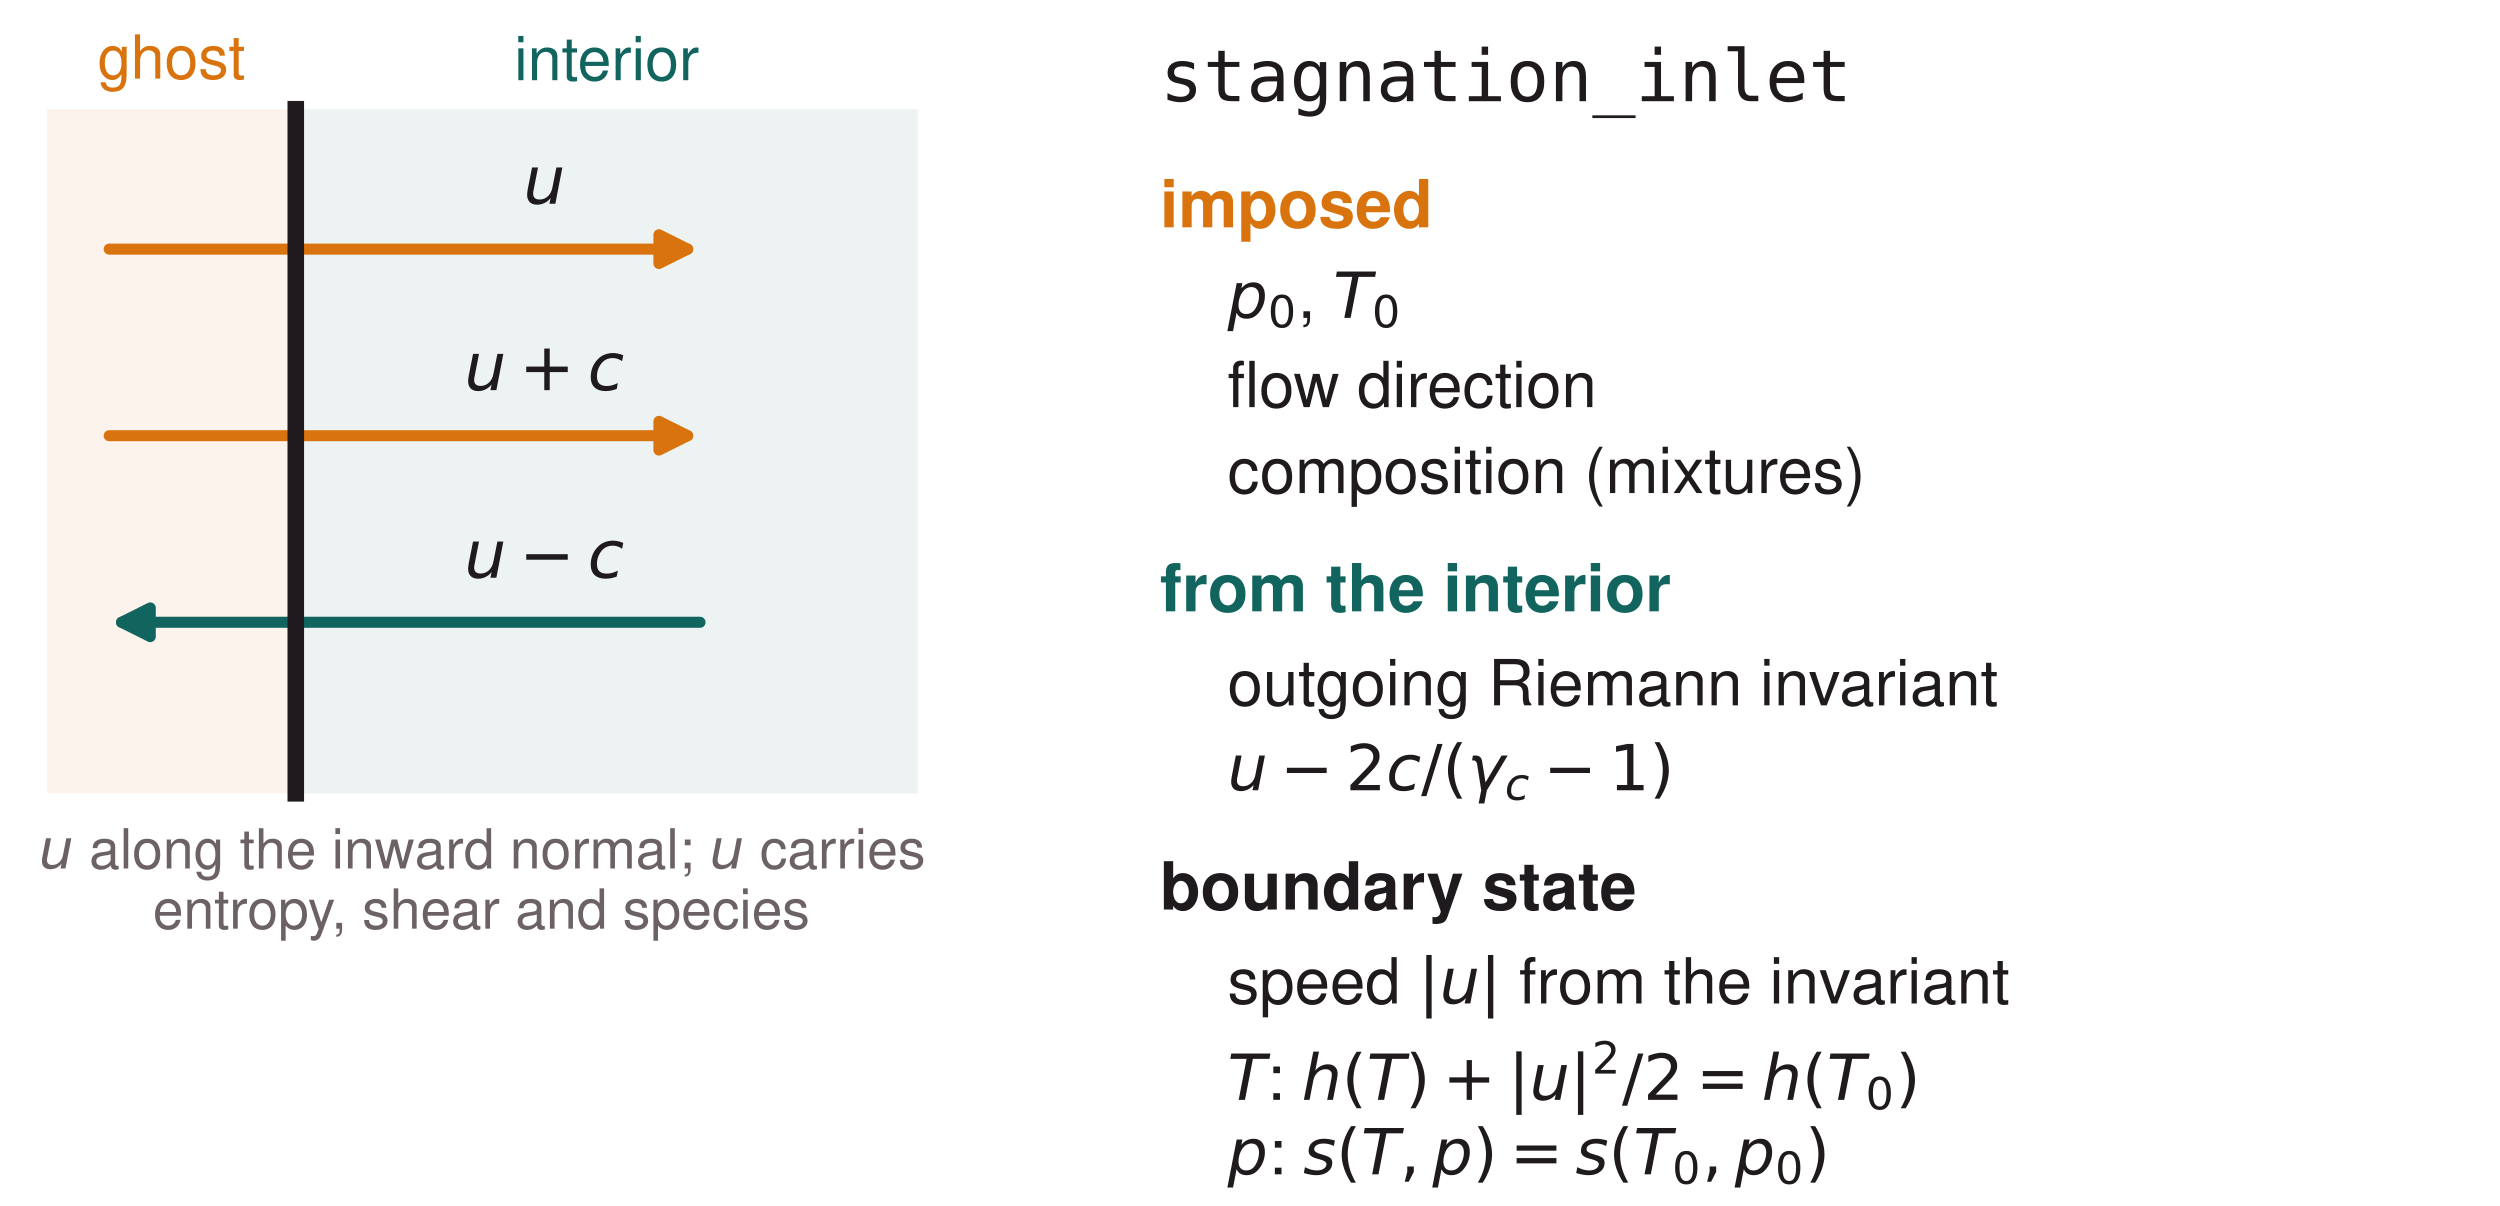
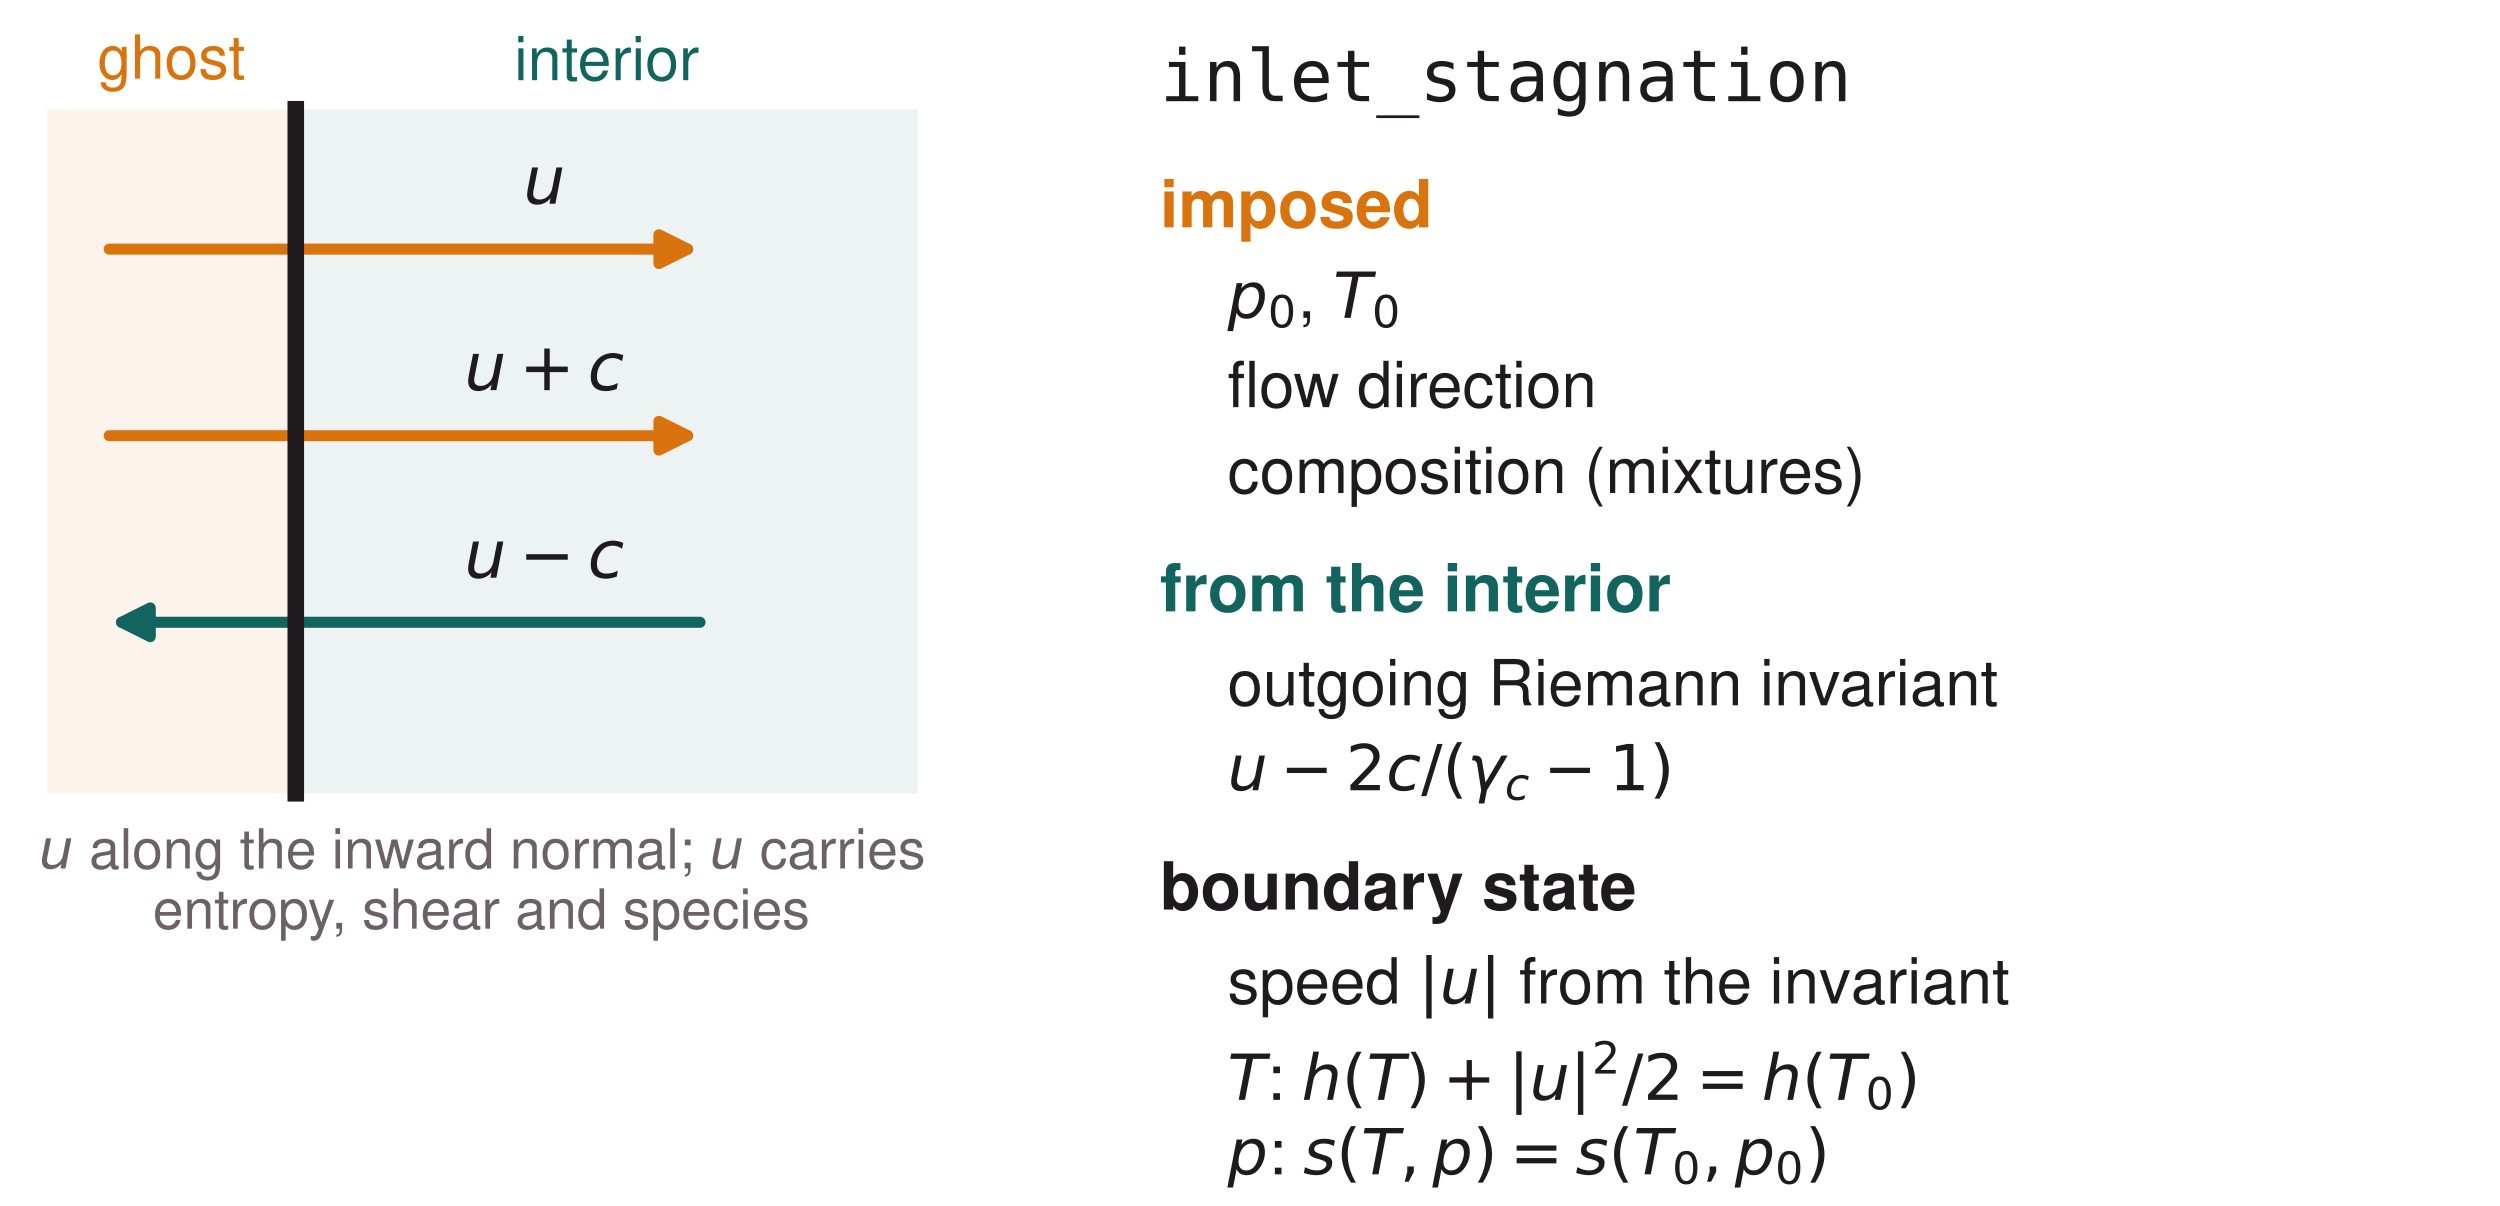
<svg xmlns="http://www.w3.org/2000/svg" width="452.573pt" height="218.162pt" viewBox="0 0 452.573 218.162" version="1.1">
  <defs>
    <style type="text/css">*{stroke-linejoin: round; stroke-linecap: butt}</style>
  </defs>
  <g id="figure_1">
    <g id="patch_1">
      <path d="M 0 218.162  L 452.573 218.162  L 452.573 0  L 0 0  L 0 218.162  z " style="fill: none" />
    </g>
    <g id="axes_1">
      <g id="patch_2">
        <path d="M 53.544 143.612  L 166.129 143.612  L 166.129 19.768  L 53.544 19.768  z " clip-path="url(#pf87ff08090)" style="fill: #12655f; opacity: 0.08" />
      </g>
      <g id="patch_3">
        <path d="M 8.509 143.612  L 53.544 143.612  L 53.544 19.768  L 8.509 19.768  z " clip-path="url(#pf87ff08090)" style="fill: #d9730d; opacity: 0.08" />
      </g>
      <g id="patch_4">
        <path d="M 19.768 45.1  Q 73.246 45.1 124.488 45.1  " clip-path="url(#pf87ff08090)" style="fill: none; stroke: #d9730d; stroke-width: 2; stroke-linecap: round" />
        <path d="M 119.288 42.5  L 124.488 45.1  L 119.288 47.7  z " clip-path="url(#pf87ff08090)" style="fill: #d9730d; stroke: #d9730d; stroke-width: 2; stroke-linecap: round" />
      </g>
      <g id="patch_5">
        <path d="M 19.768 78.875  Q 73.246 78.875 124.488 78.875  " clip-path="url(#pf87ff08090)" style="fill: none; stroke: #d9730d; stroke-width: 2; stroke-linecap: round" />
        <path d="M 119.288 76.275  L 124.488 78.875  L 119.288 81.475  z " clip-path="url(#pf87ff08090)" style="fill: #d9730d; stroke: #d9730d; stroke-width: 2; stroke-linecap: round" />
      </g>
      <g id="patch_6">
        <path d="M 126.724 112.651  Q 73.246 112.651 22.004 112.651  " clip-path="url(#pf87ff08090)" style="fill: none; stroke: #12655f; stroke-width: 2; stroke-linecap: round" />
        <path d="M 27.204 115.251  L 22.004 112.651  L 27.204 110.051  z " clip-path="url(#pf87ff08090)" style="fill: #12655f; stroke: #12655f; stroke-width: 2; stroke-linecap: round" />
      </g>
      <g id="line2d_1">
        <path d="M 53.544 143.612  L 53.544 19.768  " clip-path="url(#pf87ff08090)" style="fill: none; stroke: #1f1a1d; stroke-width: 3; stroke-linecap: square" />
      </g>
      <g id="text_1">
        <text style="font-size: 11px; font-family: 'Helvetica', 'Arial', 'DejaVu Sans'; text-anchor: middle; fill: #d9730d" x="31.026" y="14.232" transform="rotate(-0 31.02646 14.23206)">ghost</text>
      </g>
      <g id="text_2">
        <text style="font-size: 11px; font-family: 'Helvetica', 'Arial', 'DejaVu Sans'; text-anchor: middle; fill: #12655f" x="109.837" y="14.514" transform="rotate(-0 109.8366 14.51437)">interior</text>
      </g>
      <g id="text_3">
        <g style="fill: #1f1a1d" transform="translate(94.73797 37.32158)">
          <text>
            <tspan x="0" y="-0.438" style="font-style: oblique; font-size: 12px; font-family: 'DejaVu Sans'; fill: #1f1a1d">u</tspan>
          </text>
        </g>
      </g>
      <g id="text_4">
        <g style="fill: #1f1a1d" transform="translate(84.05797 71.09733)">
          <text>
            <tspan x="0" y="-0.469" style="font-style: oblique; font-size: 12px; font-family: 'DejaVu Sans'; fill: #1f1a1d">u</tspan>
            <tspan x="22.336" y="-0.469" style="font-style: oblique; font-size: 12px; font-family: 'DejaVu Sans'; fill: #1f1a1d">c</tspan>
            <tspan x="9.943" y="-0.469" style="font-size: 12px; font-family: 'DejaVu Sans'; fill: #1f1a1d">+</tspan>
          </text>
        </g>
      </g>
      <g id="text_5">
        <g style="fill: #1f1a1d" transform="translate(84.05797 104.8731)">
          <text>
            <tspan x="0" y="-0.281" style="font-style: oblique; font-size: 12px; font-family: 'DejaVu Sans'; fill: #1f1a1d">u</tspan>
            <tspan x="22.336" y="-0.281" style="font-style: oblique; font-size: 12px; font-family: 'DejaVu Sans'; fill: #1f1a1d">c</tspan>
            <tspan x="9.943" y="-0.281" style="font-size: 12px; font-family: 'DejaVu Sans'; fill: #1f1a1d">−</tspan>
          </text>
        </g>
      </g>
      <g id="text_6">
        <g style="fill: #6b6166" transform="translate(7.019385 158.0164)">
          <text>
            <tspan x="0" y="-0.797" style="font-style: oblique; font-size: 10px; font-family: 'DejaVu Sans'; fill: #6b6166">u</tspan>
            <tspan x="121.401" y="-0.797" style="font-style: oblique; font-size: 10px; font-family: 'DejaVu Sans'; fill: #6b6166">u</tspan>
            <tspan x="6.338" y="-0.797" style="font-size: 10px; font-family: 'Helvetica'; fill: #6b6166"> </tspan>
            <tspan x="9.116" y="-0.797" style="font-size: 10px; font-family: 'Helvetica'; fill: #6b6166">a</tspan>
            <tspan x="14.678" y="-0.797" style="font-size: 10px; font-family: 'Helvetica'; fill: #6b6166">l</tspan>
            <tspan x="16.899" y="-0.797" style="font-size: 10px; font-family: 'Helvetica'; fill: #6b6166">o</tspan>
            <tspan x="22.461" y="-0.797" style="font-size: 10px; font-family: 'Helvetica'; fill: #6b6166">n</tspan>
            <tspan x="28.022" y="-0.797" style="font-size: 10px; font-family: 'Helvetica'; fill: #6b6166">g</tspan>
            <tspan x="33.584" y="-0.797" style="font-size: 10px; font-family: 'Helvetica'; fill: #6b6166"> </tspan>
            <tspan x="36.362" y="-0.797" style="font-size: 10px; font-family: 'Helvetica'; fill: #6b6166">t</tspan>
            <tspan x="39.141" y="-0.797" style="font-size: 10px; font-family: 'Helvetica'; fill: #6b6166">h</tspan>
            <tspan x="44.702" y="-0.797" style="font-size: 10px; font-family: 'Helvetica'; fill: #6b6166">e</tspan>
            <tspan x="50.264" y="-0.797" style="font-size: 10px; font-family: 'Helvetica'; fill: #6b6166"> </tspan>
            <tspan x="53.042" y="-0.797" style="font-size: 10px; font-family: 'Helvetica'; fill: #6b6166">i</tspan>
            <tspan x="55.264" y="-0.797" style="font-size: 10px; font-family: 'Helvetica'; fill: #6b6166">n</tspan>
            <tspan x="60.825" y="-0.797" style="font-size: 10px; font-family: 'Helvetica'; fill: #6b6166">w</tspan>
            <tspan x="68.047" y="-0.797" style="font-size: 10px; font-family: 'Helvetica'; fill: #6b6166">a</tspan>
            <tspan x="73.608" y="-0.797" style="font-size: 10px; font-family: 'Helvetica'; fill: #6b6166">r</tspan>
            <tspan x="76.938" y="-0.797" style="font-size: 10px; font-family: 'Helvetica'; fill: #6b6166">d</tspan>
            <tspan x="82.5" y="-0.797" style="font-size: 10px; font-family: 'Helvetica'; fill: #6b6166"> </tspan>
            <tspan x="85.278" y="-0.797" style="font-size: 10px; font-family: 'Helvetica'; fill: #6b6166">n</tspan>
            <tspan x="90.84" y="-0.797" style="font-size: 10px; font-family: 'Helvetica'; fill: #6b6166">o</tspan>
            <tspan x="96.401" y="-0.797" style="font-size: 10px; font-family: 'Helvetica'; fill: #6b6166">r</tspan>
            <tspan x="99.731" y="-0.797" style="font-size: 10px; font-family: 'Helvetica'; fill: #6b6166">m</tspan>
            <tspan x="108.062" y="-0.797" style="font-size: 10px; font-family: 'Helvetica'; fill: #6b6166">a</tspan>
            <tspan x="113.623" y="-0.797" style="font-size: 10px; font-family: 'Helvetica'; fill: #6b6166">l</tspan>
            <tspan x="115.845" y="-0.797" style="font-size: 10px; font-family: 'Helvetica'; fill: #6b6166">;</tspan>
            <tspan x="118.623" y="-0.797" style="font-size: 10px; font-family: 'Helvetica'; fill: #6b6166"> </tspan>
            <tspan x="127.739" y="-0.797" style="font-size: 10px; font-family: 'Helvetica'; fill: #6b6166"> </tspan>
            <tspan x="130.518" y="-0.797" style="font-size: 10px; font-family: 'Helvetica'; fill: #6b6166">c</tspan>
            <tspan x="135.518" y="-0.797" style="font-size: 10px; font-family: 'Helvetica'; fill: #6b6166">a</tspan>
            <tspan x="141.079" y="-0.797" style="font-size: 10px; font-family: 'Helvetica'; fill: #6b6166">r</tspan>
            <tspan x="144.409" y="-0.797" style="font-size: 10px; font-family: 'Helvetica'; fill: #6b6166">r</tspan>
            <tspan x="147.739" y="-0.797" style="font-size: 10px; font-family: 'Helvetica'; fill: #6b6166">i</tspan>
            <tspan x="149.961" y="-0.797" style="font-size: 10px; font-family: 'Helvetica'; fill: #6b6166">e</tspan>
            <tspan x="155.522" y="-0.797" style="font-size: 10px; font-family: 'Helvetica'; fill: #6b6166">s</tspan>
          </text>
        </g>
        <text style="font-size: 10px; font-family: 'Helvetica', 'Arial', 'DejaVu Sans'; fill: #6b6166" transform="translate(27.6561 168.1142)">entropy, shear and species</text>
      </g>
    </g>
    <g id="axes_2">
      <g id="text_7">
-         <text style="font-size: 13px; font-family: 'DejaVu Sans Mono', 'Bitstream Vera Sans Mono', 'Computer Modern Typewriter', 'Andale Mono', 'Nimbus Mono L', 'Courier New', 'Courier', 'Fixed', 'Terminal', monospace; text-anchor: start; fill: #1f1a1d" x="209.989" y="18.316" transform="rotate(-0 209.9895 18.31559)">stagnation_inlet</text>
+         <text style="font-size: 13px; font-family: 'DejaVu Sans Mono', 'Bitstream Vera Sans Mono', 'Computer Modern Typewriter', 'Andale Mono', 'Nimbus Mono L', 'Courier New', 'Courier', 'Fixed', 'Terminal', monospace; text-anchor: start; fill: #1f1a1d" x="209.989" y="18.316" transform="rotate(-0 209.9895 18.31559)">inlet_stagnation</text>
      </g>
      <g id="text_8">
        <text style="font-weight: 700; font-size: 12px; font-family: 'Helvetica', 'Arial', 'DejaVu Sans'; text-anchor: start; fill: #d9730d" x="209.989" y="41.152" transform="rotate(-0 209.9895 41.15232)">imposed</text>
      </g>
      <g id="text_9">
        <g style="fill: #1f1a1d" transform="translate(222.2193 58.15776)">
          <text>
            <tspan x="0" y="-0.609" style="font-style: oblique; font-size: 11.5px; font-family: 'DejaVu Sans'; fill: #1f1a1d">p</tspan>
            <tspan x="19.126" y="-0.609" style="font-style: oblique; font-size: 11.5px; font-family: 'DejaVu Sans'; fill: #1f1a1d">T</tspan>
            <tspan x="7.3" y="1.116" style="font-size: 8.05px; font-family: 'DejaVu Sans'; fill: #1f1a1d">0</tspan>
            <tspan x="26.151" y="1.116" style="font-size: 8.05px; font-family: 'DejaVu Sans'; fill: #1f1a1d">0</tspan>
            <tspan x="12.736" y="-0.609" style="font-size: 11.5px; font-family: 'Helvetica'; fill: #1f1a1d">,</tspan>
            <tspan x="15.931" y="-0.609" style="font-size: 11.5px; font-family: 'Helvetica'; fill: #1f1a1d"> </tspan>
          </text>
        </g>
      </g>
      <g id="text_10">
        <text style="font-size: 11.5px; font-family: 'Helvetica', 'Arial', 'DejaVu Sans'; text-anchor: start; fill: #1f1a1d" x="222.219" y="73.709" transform="rotate(-0 222.2193 73.70868)">flow direction</text>
      </g>
      <g id="text_11">
        <text style="font-size: 11.5px; font-family: 'Helvetica', 'Arial', 'DejaVu Sans'; text-anchor: start; fill: #1f1a1d" x="222.219" y="89.26" transform="rotate(-0 222.2193 89.2596)">composition (mixtures)</text>
      </g>
      <g id="text_12">
        <text style="font-weight: 700; font-size: 12px; font-family: 'Helvetica', 'Arial', 'DejaVu Sans'; text-anchor: start; fill: #12655f" x="209.989" y="110.674" transform="rotate(-0 209.9895 110.6741)">from the interior</text>
      </g>
      <g id="text_13">
        <text style="font-size: 11.5px; font-family: 'Helvetica', 'Arial', 'DejaVu Sans'; text-anchor: start; fill: #1f1a1d" x="222.219" y="127.68" transform="rotate(-0 222.2193 127.6795)">outgoing Riemann invariant</text>
      </g>
      <g id="text_14">
        <g style="fill: #1f1a1d" transform="translate(222.2193 143.3454)">
          <text>
            <tspan x="0" y="-0.281" style="font-style: oblique; font-size: 11.5px; font-family: 'DejaVu Sans'; fill: #1f1a1d">u</tspan>
            <tspan x="28.722" y="-0.281" style="font-style: oblique; font-size: 11.5px; font-family: 'DejaVu Sans'; fill: #1f1a1d">c</tspan>
            <tspan x="43.406" y="-0.281" style="font-style: oblique; font-size: 11.5px; font-family: 'DejaVu Sans'; fill: #1f1a1d">γ</tspan>
            <tspan x="9.529" y="-0.281" style="font-size: 11.5px; font-family: 'DejaVu Sans'; fill: #1f1a1d">−</tspan>
            <tspan x="21.405" y="-0.281" style="font-size: 11.5px; font-family: 'DejaVu Sans'; fill: #1f1a1d">2</tspan>
            <tspan x="35.045" y="-0.281" style="font-size: 11.5px; font-family: 'DejaVu Sans'; fill: #1f1a1d">/</tspan>
            <tspan x="38.919" y="-0.281" style="font-size: 11.5px; font-family: 'DejaVu Sans'; fill: #1f1a1d">(</tspan>
            <tspan x="57.192" y="-0.281" style="font-size: 11.5px; font-family: 'DejaVu Sans'; fill: #1f1a1d">−</tspan>
            <tspan x="69.069" y="-0.281" style="font-size: 11.5px; font-family: 'DejaVu Sans'; fill: #1f1a1d">1</tspan>
            <tspan x="76.385" y="-0.281" style="font-size: 11.5px; font-family: 'DejaVu Sans'; fill: #1f1a1d">)</tspan>
            <tspan x="50.211" y="1.444" style="font-style: oblique; font-size: 8.05px; font-family: 'DejaVu Sans'; fill: #1f1a1d">c</tspan>
          </text>
        </g>
      </g>
      <g id="text_15">
        <text style="font-weight: 700; font-size: 12px; font-family: 'Helvetica', 'Arial', 'DejaVu Sans'; text-anchor: start; fill: #1f1a1d" x="209.989" y="164.645" transform="rotate(-0 209.9895 164.6449)">boundary state</text>
      </g>
      <g id="text_16">
        <g style="fill: #1f1a1d" transform="translate(222.2193 181.8804)">
          <text>
            <tspan x="0" y="-0.219" style="font-size: 11.5px; font-family: 'Helvetica'; fill: #1f1a1d">s</tspan>
            <tspan x="5.75" y="-0.219" style="font-size: 11.5px; font-family: 'Helvetica'; fill: #1f1a1d">p</tspan>
            <tspan x="12.146" y="-0.219" style="font-size: 11.5px; font-family: 'Helvetica'; fill: #1f1a1d">e</tspan>
            <tspan x="18.542" y="-0.219" style="font-size: 11.5px; font-family: 'Helvetica'; fill: #1f1a1d">e</tspan>
            <tspan x="24.937" y="-0.219" style="font-size: 11.5px; font-family: 'Helvetica'; fill: #1f1a1d">d</tspan>
            <tspan x="31.333" y="-0.219" style="font-size: 11.5px; font-family: 'Helvetica'; fill: #1f1a1d"> </tspan>
            <tspan x="49.566" y="-0.219" style="font-size: 11.5px; font-family: 'Helvetica'; fill: #1f1a1d"> </tspan>
            <tspan x="52.761" y="-0.219" style="font-size: 11.5px; font-family: 'Helvetica'; fill: #1f1a1d">f</tspan>
            <tspan x="55.956" y="-0.219" style="font-size: 11.5px; font-family: 'Helvetica'; fill: #1f1a1d">r</tspan>
            <tspan x="59.785" y="-0.219" style="font-size: 11.5px; font-family: 'Helvetica'; fill: #1f1a1d">o</tspan>
            <tspan x="66.181" y="-0.219" style="font-size: 11.5px; font-family: 'Helvetica'; fill: #1f1a1d">m</tspan>
            <tspan x="75.761" y="-0.219" style="font-size: 11.5px; font-family: 'Helvetica'; fill: #1f1a1d"> </tspan>
            <tspan x="78.956" y="-0.219" style="font-size: 11.5px; font-family: 'Helvetica'; fill: #1f1a1d">t</tspan>
            <tspan x="82.151" y="-0.219" style="font-size: 11.5px; font-family: 'Helvetica'; fill: #1f1a1d">h</tspan>
            <tspan x="88.547" y="-0.219" style="font-size: 11.5px; font-family: 'Helvetica'; fill: #1f1a1d">e</tspan>
            <tspan x="94.942" y="-0.219" style="font-size: 11.5px; font-family: 'Helvetica'; fill: #1f1a1d"> </tspan>
            <tspan x="98.137" y="-0.219" style="font-size: 11.5px; font-family: 'Helvetica'; fill: #1f1a1d">i</tspan>
            <tspan x="100.692" y="-0.219" style="font-size: 11.5px; font-family: 'Helvetica'; fill: #1f1a1d">n</tspan>
            <tspan x="107.088" y="-0.219" style="font-size: 11.5px; font-family: 'Helvetica'; fill: #1f1a1d">v</tspan>
            <tspan x="112.838" y="-0.219" style="font-size: 11.5px; font-family: 'Helvetica'; fill: #1f1a1d">a</tspan>
            <tspan x="119.234" y="-0.219" style="font-size: 11.5px; font-family: 'Helvetica'; fill: #1f1a1d">r</tspan>
            <tspan x="123.063" y="-0.219" style="font-size: 11.5px; font-family: 'Helvetica'; fill: #1f1a1d">i</tspan>
            <tspan x="125.618" y="-0.219" style="font-size: 11.5px; font-family: 'Helvetica'; fill: #1f1a1d">a</tspan>
            <tspan x="132.014" y="-0.219" style="font-size: 11.5px; font-family: 'Helvetica'; fill: #1f1a1d">n</tspan>
            <tspan x="138.41" y="-0.219" style="font-size: 11.5px; font-family: 'Helvetica'; fill: #1f1a1d">t</tspan>
            <tspan x="34.528" y="-0.219" style="font-size: 11.5px; font-family: 'DejaVu Sans'; fill: #1f1a1d">|</tspan>
            <tspan x="45.691" y="-0.219" style="font-size: 11.5px; font-family: 'DejaVu Sans'; fill: #1f1a1d">|</tspan>
            <tspan x="38.403" y="-0.219" style="font-style: oblique; font-size: 11.5px; font-family: 'DejaVu Sans'; fill: #1f1a1d">u</tspan>
          </text>
        </g>
      </g>
      <g id="text_17">
        <g style="fill: #1f1a1d" transform="translate(222.2193 199.3863)">
          <text>
            <tspan x="0" y="-0.279" style="font-style: oblique; font-size: 11.5px; font-family: 'DejaVu Sans'; fill: #1f1a1d">T</tspan>
            <tspan x="13.415" y="-0.279" style="font-style: oblique; font-size: 11.5px; font-family: 'DejaVu Sans'; fill: #1f1a1d">h</tspan>
            <tspan x="25.19" y="-0.279" style="font-style: oblique; font-size: 11.5px; font-family: 'DejaVu Sans'; fill: #1f1a1d">T</tspan>
            <tspan x="54.692" y="-0.279" style="font-style: oblique; font-size: 11.5px; font-family: 'DejaVu Sans'; fill: #1f1a1d">u</tspan>
            <tspan x="96.709" y="-0.279" style="font-style: oblique; font-size: 11.5px; font-family: 'DejaVu Sans'; fill: #1f1a1d">h</tspan>
            <tspan x="108.485" y="-0.279" style="font-style: oblique; font-size: 11.5px; font-family: 'DejaVu Sans'; fill: #1f1a1d">T</tspan>
            <tspan x="7.025" y="-0.279" style="font-size: 11.5px; font-family: 'Helvetica'; fill: #1f1a1d">:</tspan>
            <tspan x="10.22" y="-0.279" style="font-size: 11.5px; font-family: 'Helvetica'; fill: #1f1a1d"> </tspan>
            <tspan x="20.703" y="-0.279" style="font-size: 11.5px; font-family: 'DejaVu Sans'; fill: #1f1a1d">(</tspan>
            <tspan x="32.215" y="-0.279" style="font-size: 11.5px; font-family: 'DejaVu Sans'; fill: #1f1a1d">)</tspan>
            <tspan x="38.942" y="-0.279" style="font-size: 11.5px; font-family: 'DejaVu Sans'; fill: #1f1a1d">+</tspan>
            <tspan x="50.818" y="-0.279" style="font-size: 11.5px; font-family: 'DejaVu Sans'; fill: #1f1a1d">|</tspan>
            <tspan x="61.981" y="-0.279" style="font-size: 11.5px; font-family: 'DejaVu Sans'; fill: #1f1a1d">|</tspan>
            <tspan x="71.402" y="-0.279" style="font-size: 11.5px; font-family: 'DejaVu Sans'; fill: #1f1a1d">/</tspan>
            <tspan x="75.276" y="-0.279" style="font-size: 11.5px; font-family: 'DejaVu Sans'; fill: #1f1a1d">2</tspan>
            <tspan x="84.833" y="-0.279" style="font-size: 11.5px; font-family: 'DejaVu Sans'; fill: #1f1a1d">=</tspan>
            <tspan x="103.998" y="-0.279" style="font-size: 11.5px; font-family: 'DejaVu Sans'; fill: #1f1a1d">(</tspan>
            <tspan x="120.945" y="-0.279" style="font-size: 11.5px; font-family: 'DejaVu Sans'; fill: #1f1a1d">)</tspan>
            <tspan x="65.966" y="-5.028" style="font-size: 8.05px; font-family: 'DejaVu Sans'; fill: #1f1a1d">2</tspan>
            <tspan x="115.509" y="1.446" style="font-size: 8.05px; font-family: 'DejaVu Sans'; fill: #1f1a1d">0</tspan>
          </text>
        </g>
      </g>
      <g id="text_18">
        <g style="fill: #1f1a1d" transform="translate(222.2193 212.8672)">
          <text>
            <tspan x="0" y="-0.281" style="font-style: oblique; font-size: 11.5px; font-family: 'DejaVu Sans'; fill: #1f1a1d">p</tspan>
            <tspan x="13.69" y="-0.281" style="font-style: oblique; font-size: 11.5px; font-family: 'DejaVu Sans'; fill: #1f1a1d">s</tspan>
            <tspan x="24.168" y="-0.281" style="font-style: oblique; font-size: 11.5px; font-family: 'DejaVu Sans'; fill: #1f1a1d">T</tspan>
            <tspan x="37.089" y="-0.281" style="font-style: oblique; font-size: 11.5px; font-family: 'DejaVu Sans'; fill: #1f1a1d">p</tspan>
            <tspan x="62.992" y="-0.281" style="font-style: oblique; font-size: 11.5px; font-family: 'DejaVu Sans'; fill: #1f1a1d">s</tspan>
            <tspan x="73.47" y="-0.281" style="font-style: oblique; font-size: 11.5px; font-family: 'DejaVu Sans'; fill: #1f1a1d">T</tspan>
            <tspan x="91.826" y="-0.281" style="font-style: oblique; font-size: 11.5px; font-family: 'DejaVu Sans'; fill: #1f1a1d">p</tspan>
            <tspan x="7.3" y="-0.281" style="font-size: 11.5px; font-family: 'Helvetica'; fill: #1f1a1d">:</tspan>
            <tspan x="10.495" y="-0.281" style="font-size: 11.5px; font-family: 'Helvetica'; fill: #1f1a1d"> </tspan>
            <tspan x="19.681" y="-0.281" style="font-size: 11.5px; font-family: 'DejaVu Sans'; fill: #1f1a1d">(</tspan>
            <tspan x="31.193" y="-0.281" style="font-size: 11.5px; font-family: 'DejaVu Sans'; fill: #1f1a1d">,</tspan>
            <tspan x="44.388" y="-0.281" style="font-size: 11.5px; font-family: 'DejaVu Sans'; fill: #1f1a1d">)</tspan>
            <tspan x="51.115" y="-0.281" style="font-size: 11.5px; font-family: 'DejaVu Sans'; fill: #1f1a1d">=</tspan>
            <tspan x="68.983" y="-0.281" style="font-size: 11.5px; font-family: 'DejaVu Sans'; fill: #1f1a1d">(</tspan>
            <tspan x="85.93" y="-0.281" style="font-size: 11.5px; font-family: 'DejaVu Sans'; fill: #1f1a1d">,</tspan>
            <tspan x="104.562" y="-0.281" style="font-size: 11.5px; font-family: 'DejaVu Sans'; fill: #1f1a1d">)</tspan>
            <tspan x="80.494" y="1.444" style="font-size: 8.05px; font-family: 'DejaVu Sans'; fill: #1f1a1d">0</tspan>
            <tspan x="99.126" y="1.444" style="font-size: 8.05px; font-family: 'DejaVu Sans'; fill: #1f1a1d">0</tspan>
          </text>
        </g>
      </g>
    </g>
  </g>
  <defs>
    <clipPath id="pf87ff08090">
      <rect x="2.88" y="2.88" width="168.879" height="182.952" />
    </clipPath>
  </defs>
</svg>
